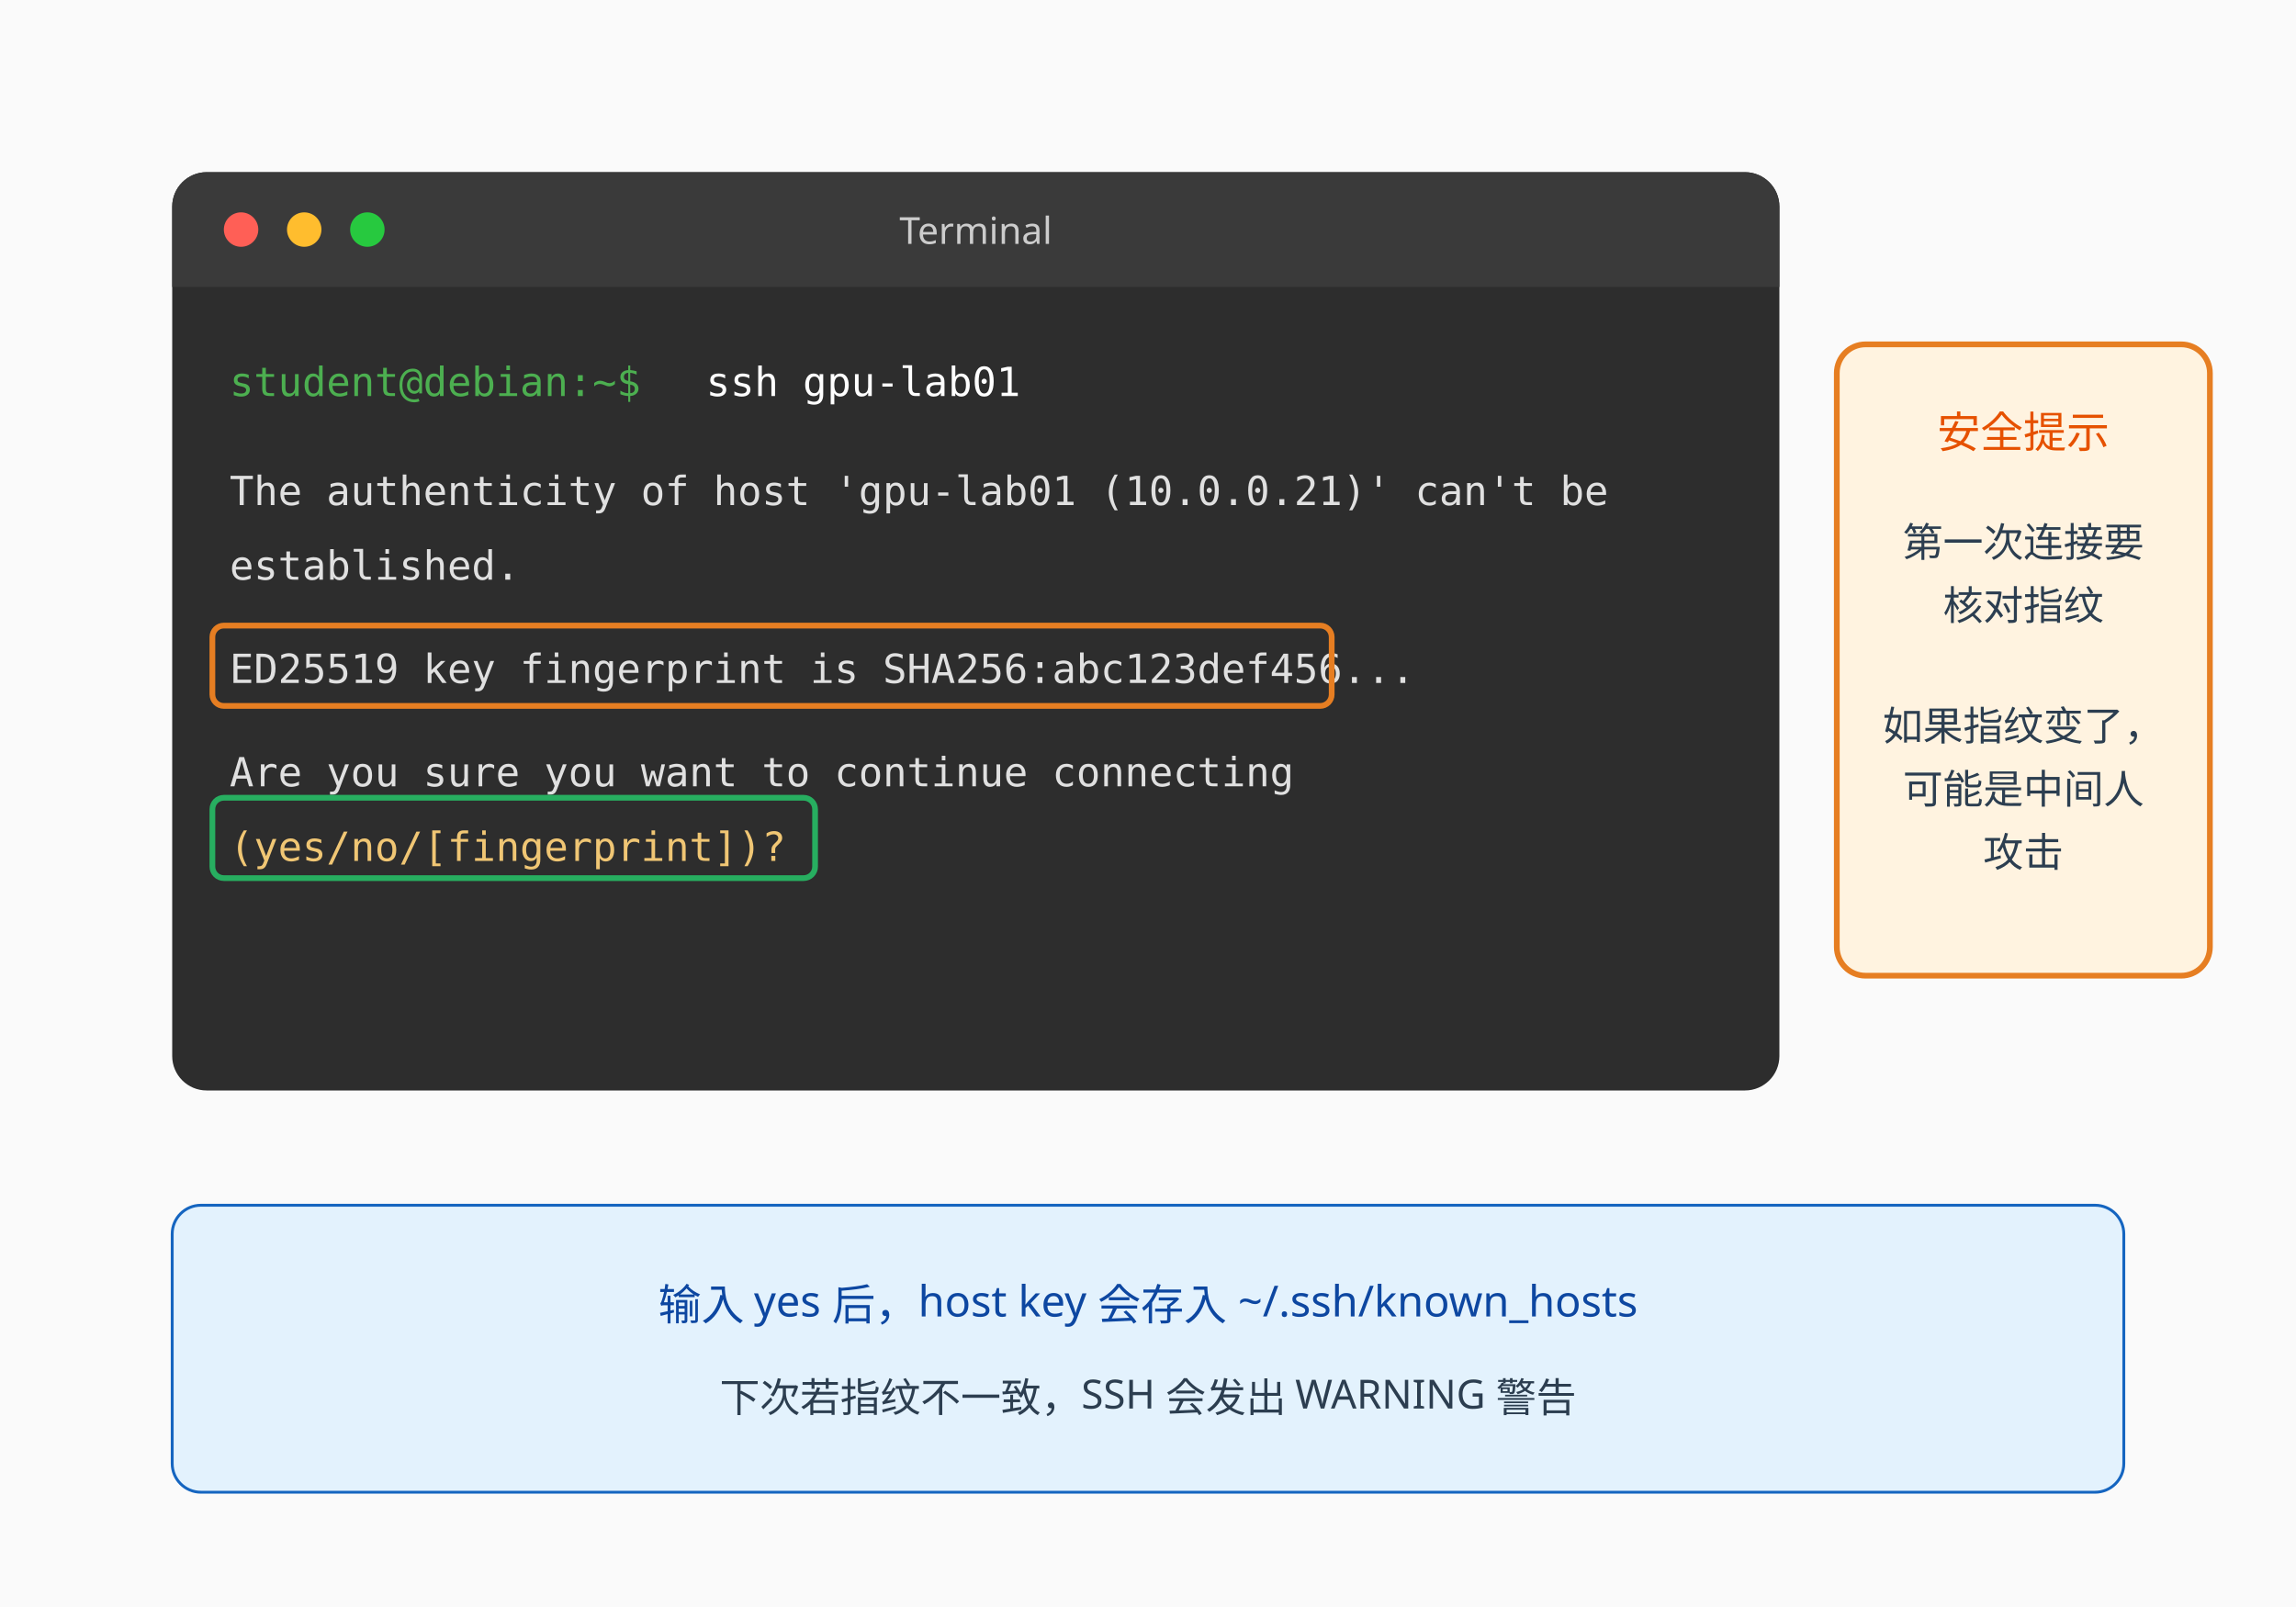
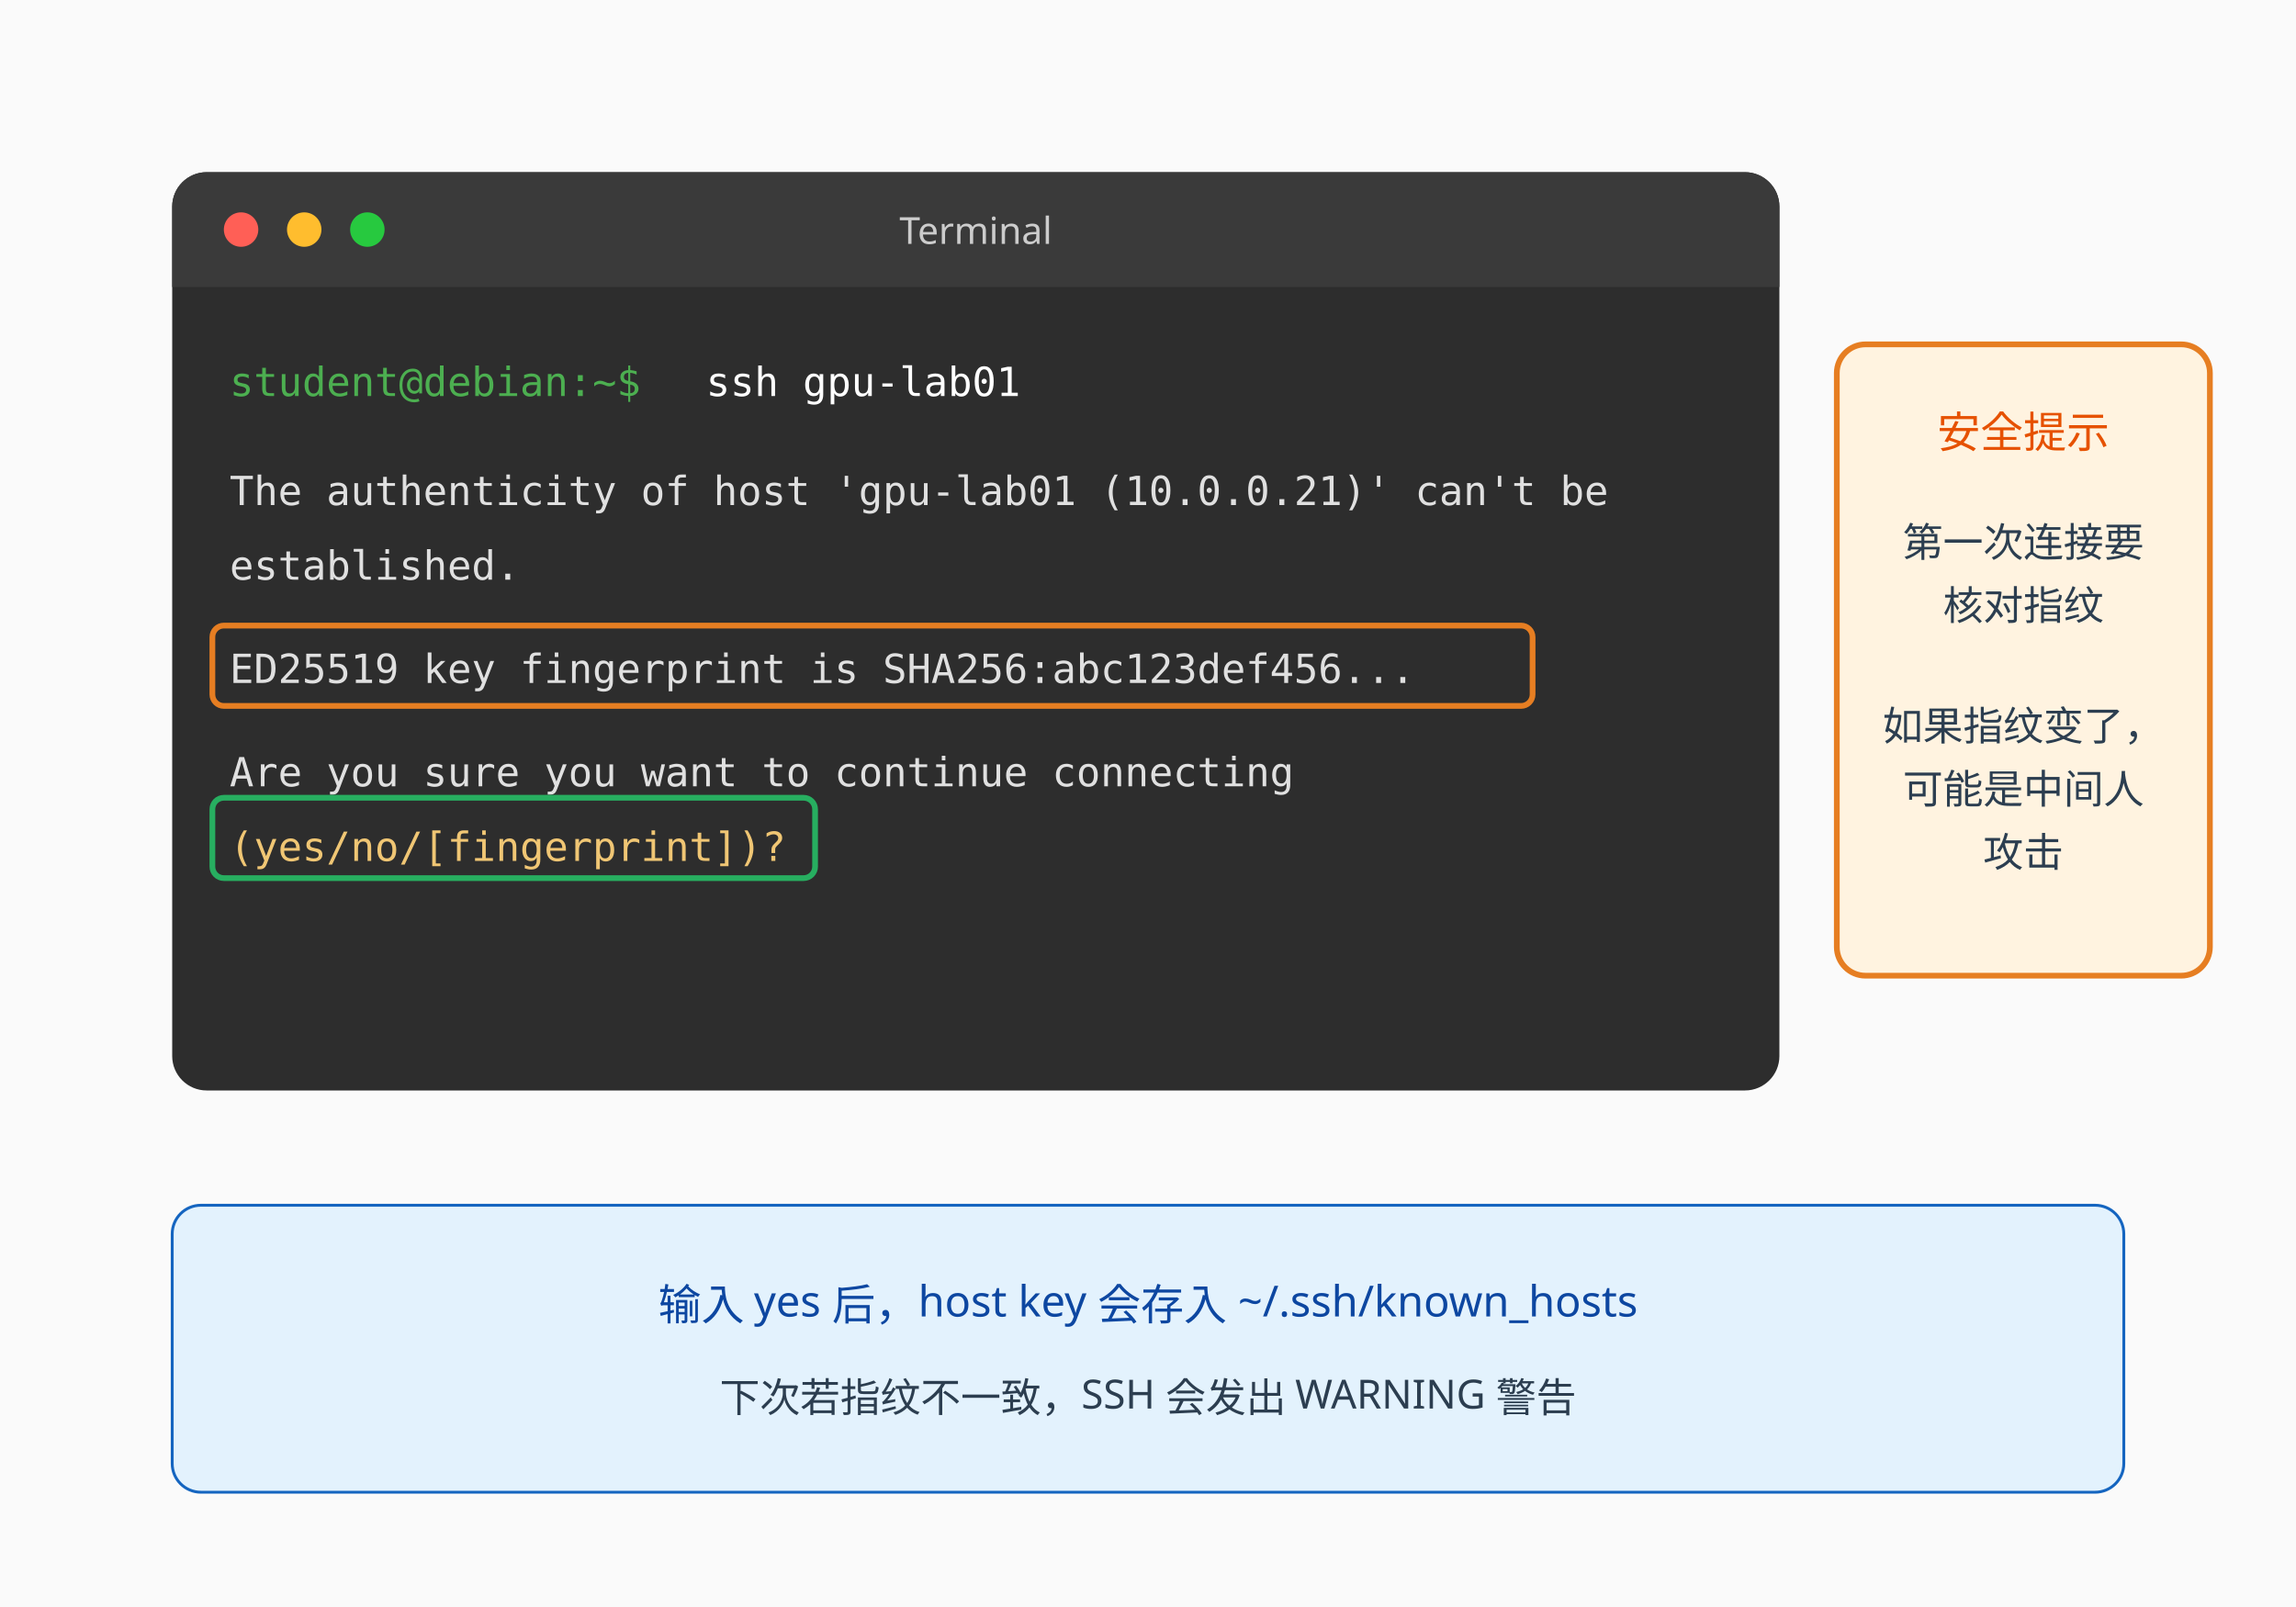
<svg xmlns="http://www.w3.org/2000/svg" viewBox="0 0 800 560" width="800" style="max-width:100%;height:auto;">
  <rect width="800" height="560" fill="#fafafa" />
  <g transform="translate(60, 60)">
    <rect x="0" y="0" width="560" height="320" rx="12" fill="#2d2d2d" />
    <path d="M12,0 L548,0 A12,12 0 0 1 560,12 L560,40 L0,40 L0,12 A12,12 0 0 1 12,0 Z" fill="#3a3a3a" />
    <circle cx="24" cy="20" r="6" fill="#ff5f56" />
    <circle cx="46" cy="20" r="6" fill="#ffbd2e" />
    <circle cx="68" cy="20" r="6" fill="#27c93f" />
    <text x="280" y="25" text-anchor="middle" font-family="system-ui, sans-serif" font-size="13" fill="#cccccc">Terminal</text>
    <text x="20" y="78" font-family="ui-monospace, SFMono-Regular, Menlo, monospace" font-size="14" fill="#4caf50">student@debian:~$</text>
    <text x="186" y="78" font-family="ui-monospace, SFMono-Regular, Menlo, monospace" font-size="14" fill="#ffffff">ssh gpu-lab01</text>
    <text x="20" y="116" font-family="ui-monospace, SFMono-Regular, Menlo, monospace" font-size="14" fill="#e0e0e0">The authenticity of host 'gpu-lab01 (10.0.0.21)' can't be</text>
    <text x="20" y="142" font-family="ui-monospace, SFMono-Regular, Menlo, monospace" font-size="14" fill="#e0e0e0">established.</text>
    <text x="20" y="178" font-family="ui-monospace, SFMono-Regular, Menlo, monospace" font-size="14" fill="#e0e0e0">ED25519 key fingerprint is SHA256:abc123def456...</text>
    <text x="20" y="214" font-family="ui-monospace, SFMono-Regular, Menlo, monospace" font-size="14" fill="#e0e0e0">Are you sure you want to continue connecting</text>
    <text x="20" y="240" font-family="ui-monospace, SFMono-Regular, Menlo, monospace" font-size="14" fill="#f0c674">(yes/no/[fingerprint])?</text>
-     <rect x="14" y="158" width="390" height="28" rx="4" fill="none" stroke="#e67e22" stroke-width="2" />
+     <rect x="14" y="158" width="460" height="28" rx="4" fill="none" stroke="#e67e22" stroke-width="2" />
    <rect x="14" y="218" width="210" height="28" rx="4" fill="none" stroke="#27ae60" stroke-width="2" />
  </g>
  <g transform="translate(640, 120)">
    <rect x="0" y="0" width="130" height="220" rx="10" fill="#fff3e0" stroke="#e67e22" stroke-width="2" />
    <text x="65" y="36" text-anchor="middle" font-family="'PingFang SC', 'Microsoft YaHei', sans-serif" font-size="15" font-weight="500" fill="#e65100">安全提示</text>
    <text x="65" y="74" text-anchor="middle" font-family="'PingFang SC', 'Microsoft YaHei', sans-serif" font-size="14" fill="#2c3e50">第一次连接要</text>
    <text x="65" y="96" text-anchor="middle" font-family="'PingFang SC', 'Microsoft YaHei', sans-serif" font-size="14" fill="#2c3e50">核对指纹</text>
    <text x="65" y="138" text-anchor="middle" font-family="'PingFang SC', 'Microsoft YaHei', sans-serif" font-size="14" fill="#2c3e50">如果指纹变了，</text>
    <text x="65" y="160" text-anchor="middle" font-family="'PingFang SC', 'Microsoft YaHei', sans-serif" font-size="14" fill="#2c3e50">可能是中间人</text>
    <text x="65" y="182" text-anchor="middle" font-family="'PingFang SC', 'Microsoft YaHei', sans-serif" font-size="14" fill="#2c3e50">攻击</text>
  </g>
  <g transform="translate(60, 420)">
    <rect x="0" y="0" width="680" height="100" rx="10" fill="#e3f2fd" stroke="#1565c0" stroke-width="1" />
    <text x="340" y="40" text-anchor="middle" font-family="'PingFang SC', 'Microsoft YaHei', sans-serif" font-size="15" fill="#0d47a1">输入 yes 后，host key 会存入 ~/.ssh/known_hosts</text>
    <text x="340" y="72" text-anchor="middle" font-family="'PingFang SC', 'Microsoft YaHei', sans-serif" font-size="14" fill="#2c3e50">下次若指纹不一致，SSH 会发出 WARNING 警告</text>
  </g>
</svg>
